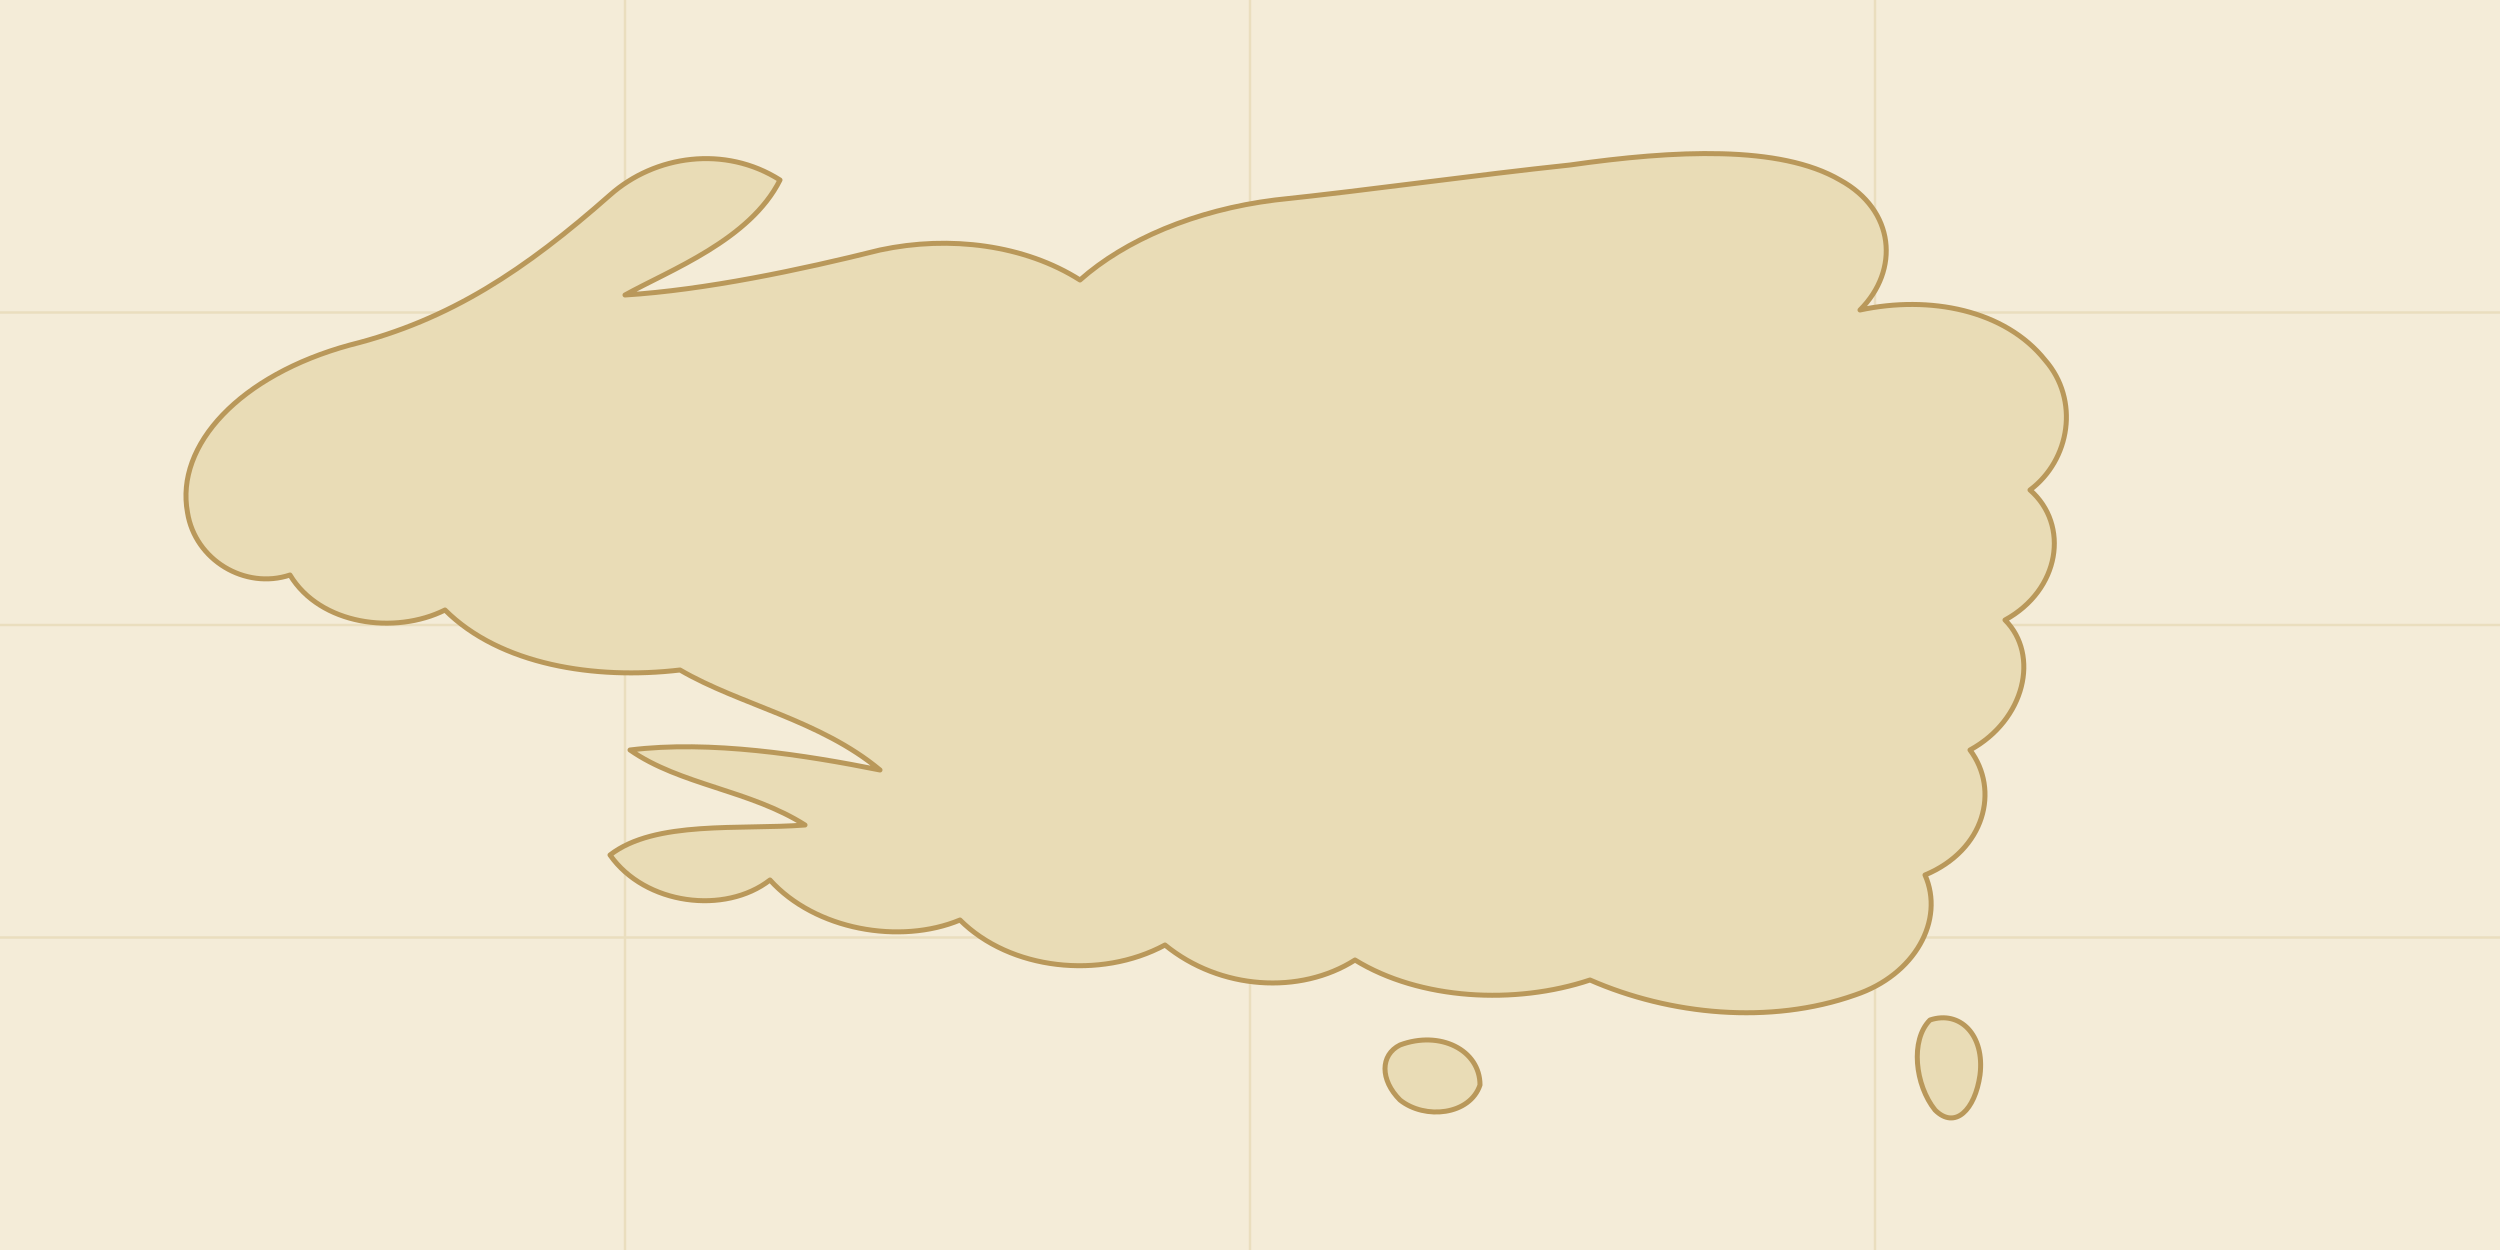
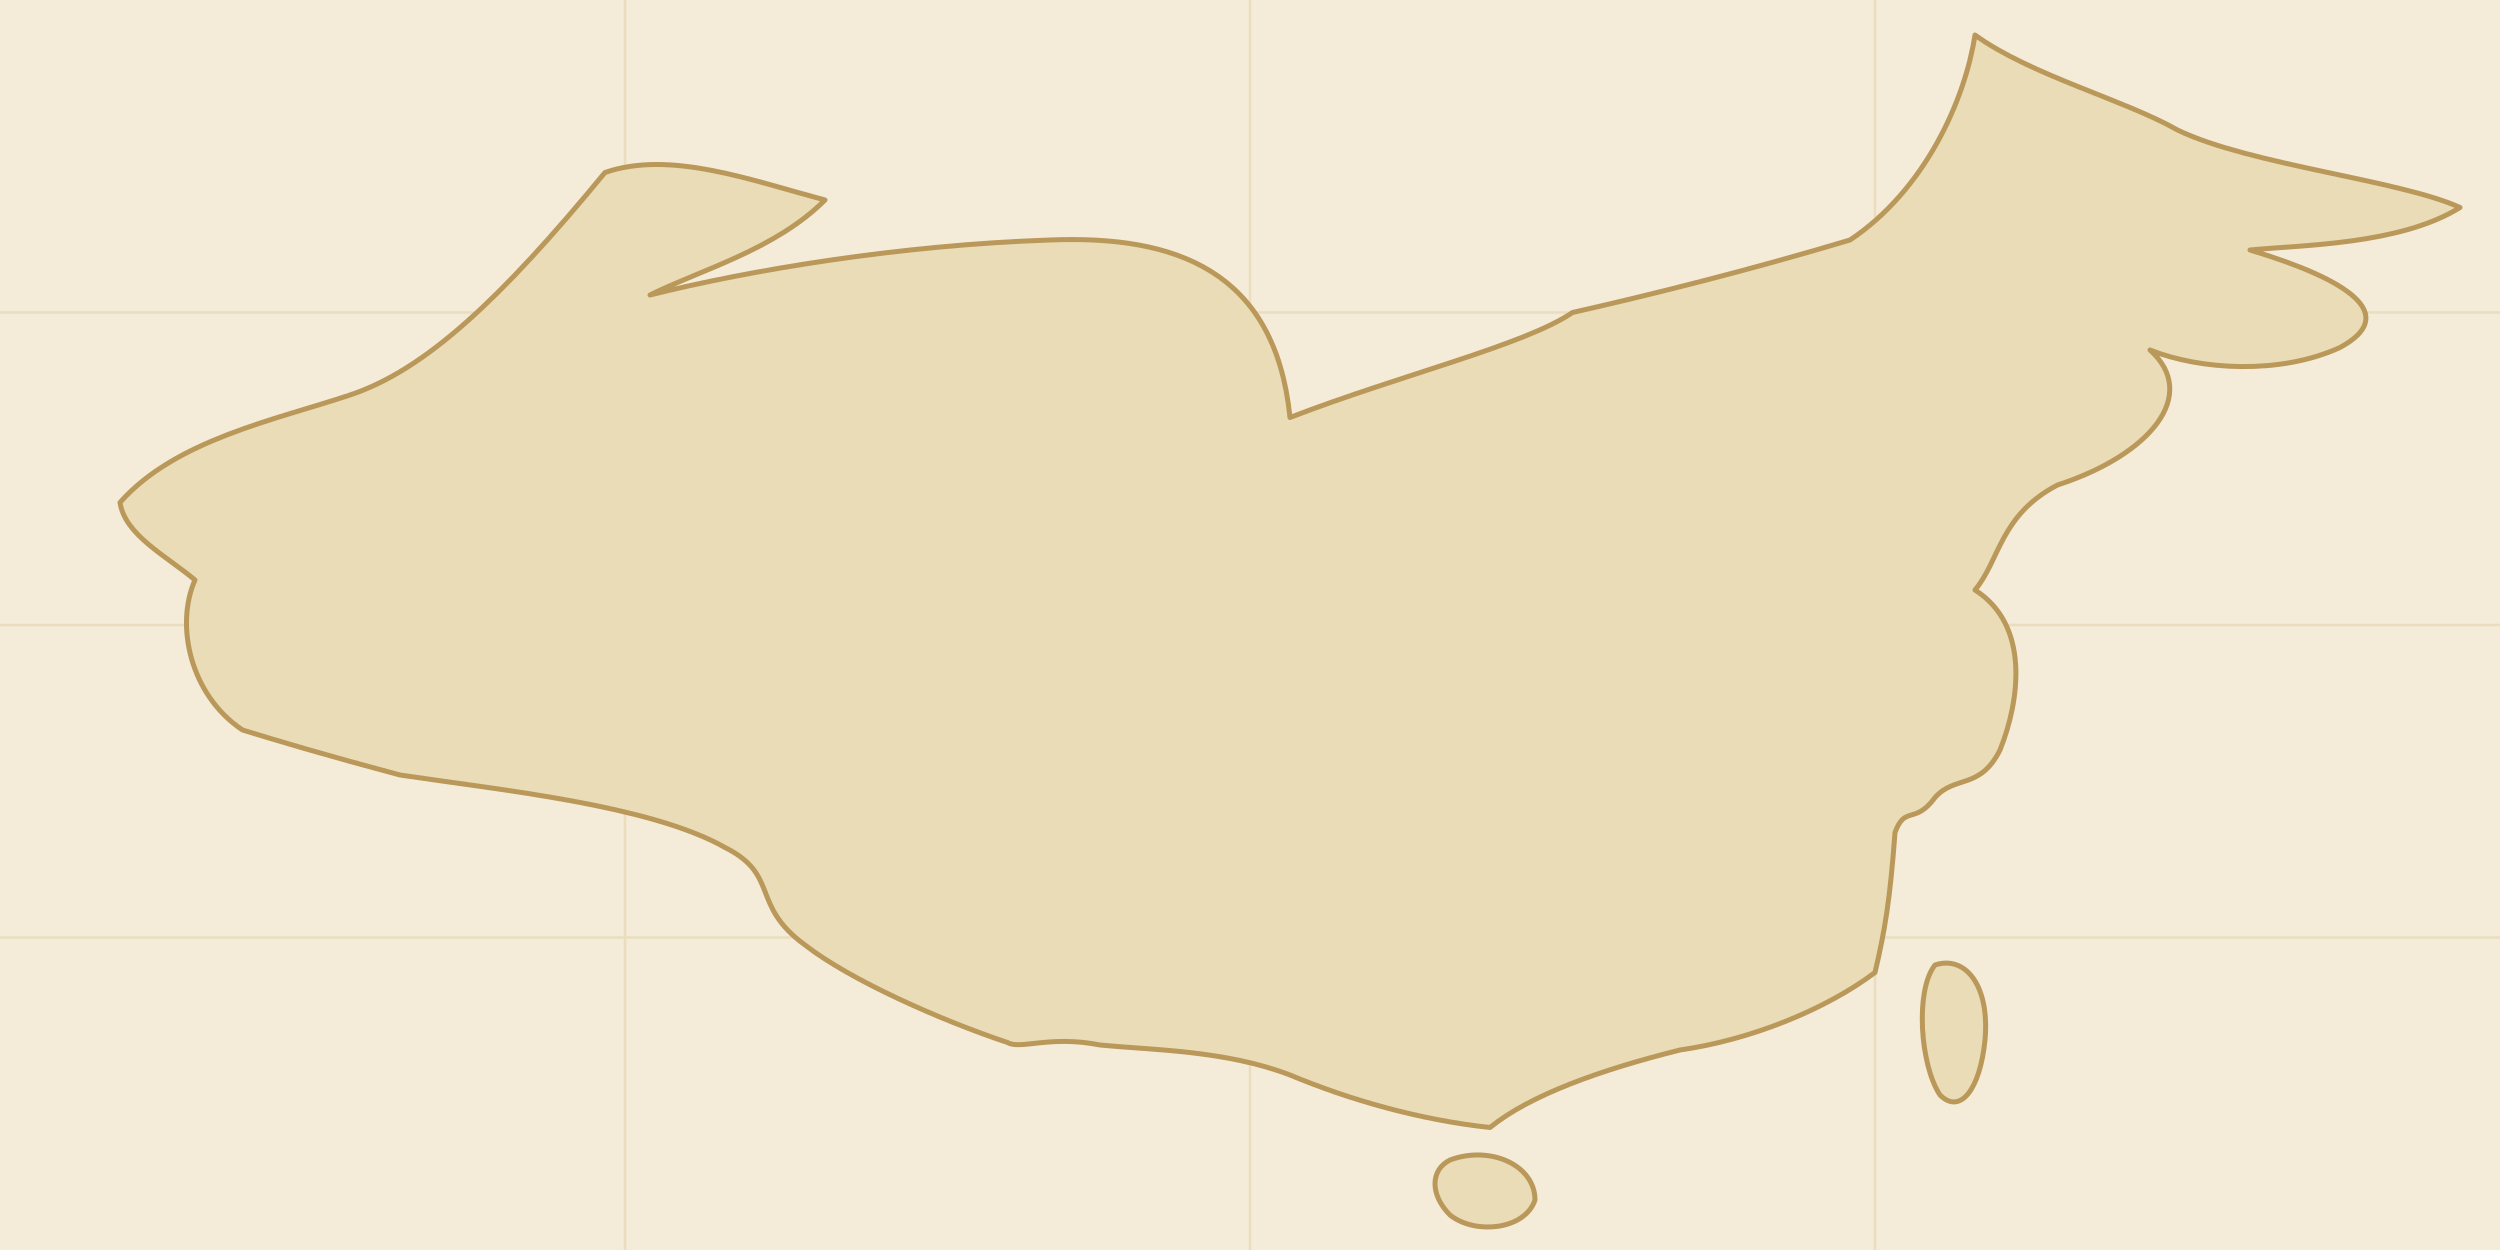
<svg xmlns="http://www.w3.org/2000/svg" viewBox="0 0 1000 500" preserveAspectRatio="xMidYMid meet">
  <rect x="0" y="0" width="1000" height="500" fill="#f4ecd8" />
  <g stroke="#e6d8b4" stroke-width="1" fill="none" opacity="0.7">
    <line x1="0" y1="125" x2="1000" y2="125" />
    <line x1="0" y1="250" x2="1000" y2="250" />
    <line x1="0" y1="375" x2="1000" y2="375" />
    <line x1="250" y1="0" x2="250" y2="500" />
    <line x1="500" y1="0" x2="500" y2="500" />
    <line x1="750" y1="0" x2="750" y2="500" />
  </g>
  <g stroke="#b9985a" stroke-width="2" stroke-linejoin="round" stroke-linecap="round" fill="#e9dcb6">
-     <path d="M75,205              C70,178 96,150 140,138              C180,128 210,108 244,78              C262,62 290,58 312,72              C300,96 268,108 250,118              C282,116 320,108 352,100              C380,94 410,98 432,112              C450,96 478,84 510,80              C548,76 590,70 628,66              C670,60 712,58 736,72              C758,84 760,108 744,124              C772,118 802,124 818,144              C832,160 828,184 812,196              C828,210 824,236 802,248              C816,262 810,288 788,300              C800,316 794,340 770,350              C778,368 766,390 742,398              C708,410 668,406 636,392              C606,402 568,400 542,384              C520,398 488,396 466,378              C440,392 404,388 384,368              C360,378 326,372 308,352              C290,366 258,362 244,342              C262,328 296,332 322,330              C300,316 272,314 252,300              C284,296 322,302 352,308              C328,288 296,282 272,268              C238,272 200,266 178,244              C158,254 128,250 116,230              C98,236 78,224 75,205 Z" />
-     <path d="M560,418 C576,412 592,420 592,434 C588,446 570,448 560,440 C552,432 552,422 560,418 Z" />
-     <path d="M772,408 C784,404 794,414 792,430 C790,444 782,452 774,444 C766,434 764,416 772,408 Z" />
+     <path d="M48,201              C70,176 110,168 140,158              C170,148 200,120 242,69              C268,60 300,72 330,80              C310,100 280,108 260,118              C300,108 360,98 420,96              C470,94 510,108 516,167              C560,150 610,138 629,125              C660,118 700,108 740,96              C770,76 786,40 790,14              C812,30 850,40 871,52              C900,66 960,72 984,83              C960,98 920,98 900,100              C940,112 960,126 936,139              C912,150 880,148 860,140              C880,158 860,182 823,194              C800,206 800,224 790,236              C812,250 808,280 800,300              C792,316 782,310 774,319              C766,330 762,322 758,333              C756,360 754,372 750,389              C730,404 700,416 672,420              C640,428 612,438 596,451              C568,448 540,440 516,430              C490,420 460,420 440,418              C420,414 408,420 403,417              C376,408 340,392 322,378              C300,362 312,350 290,339              C260,322 200,316 160,310              C130,302 110,296 97,292              C76,278 70,250 78,232              C66,222 50,214 48,201 Z" />
+     <path d="M580,464 C596,458 614,466 614,480 C610,492 590,494 580,486 C572,478 572,468 580,464 Z" />
+     <path d="M774,386 C786,382 796,394 794,416 C792,436 784,446 776,438 C768,426 766,396 774,386 Z" />
  </g>
</svg>
